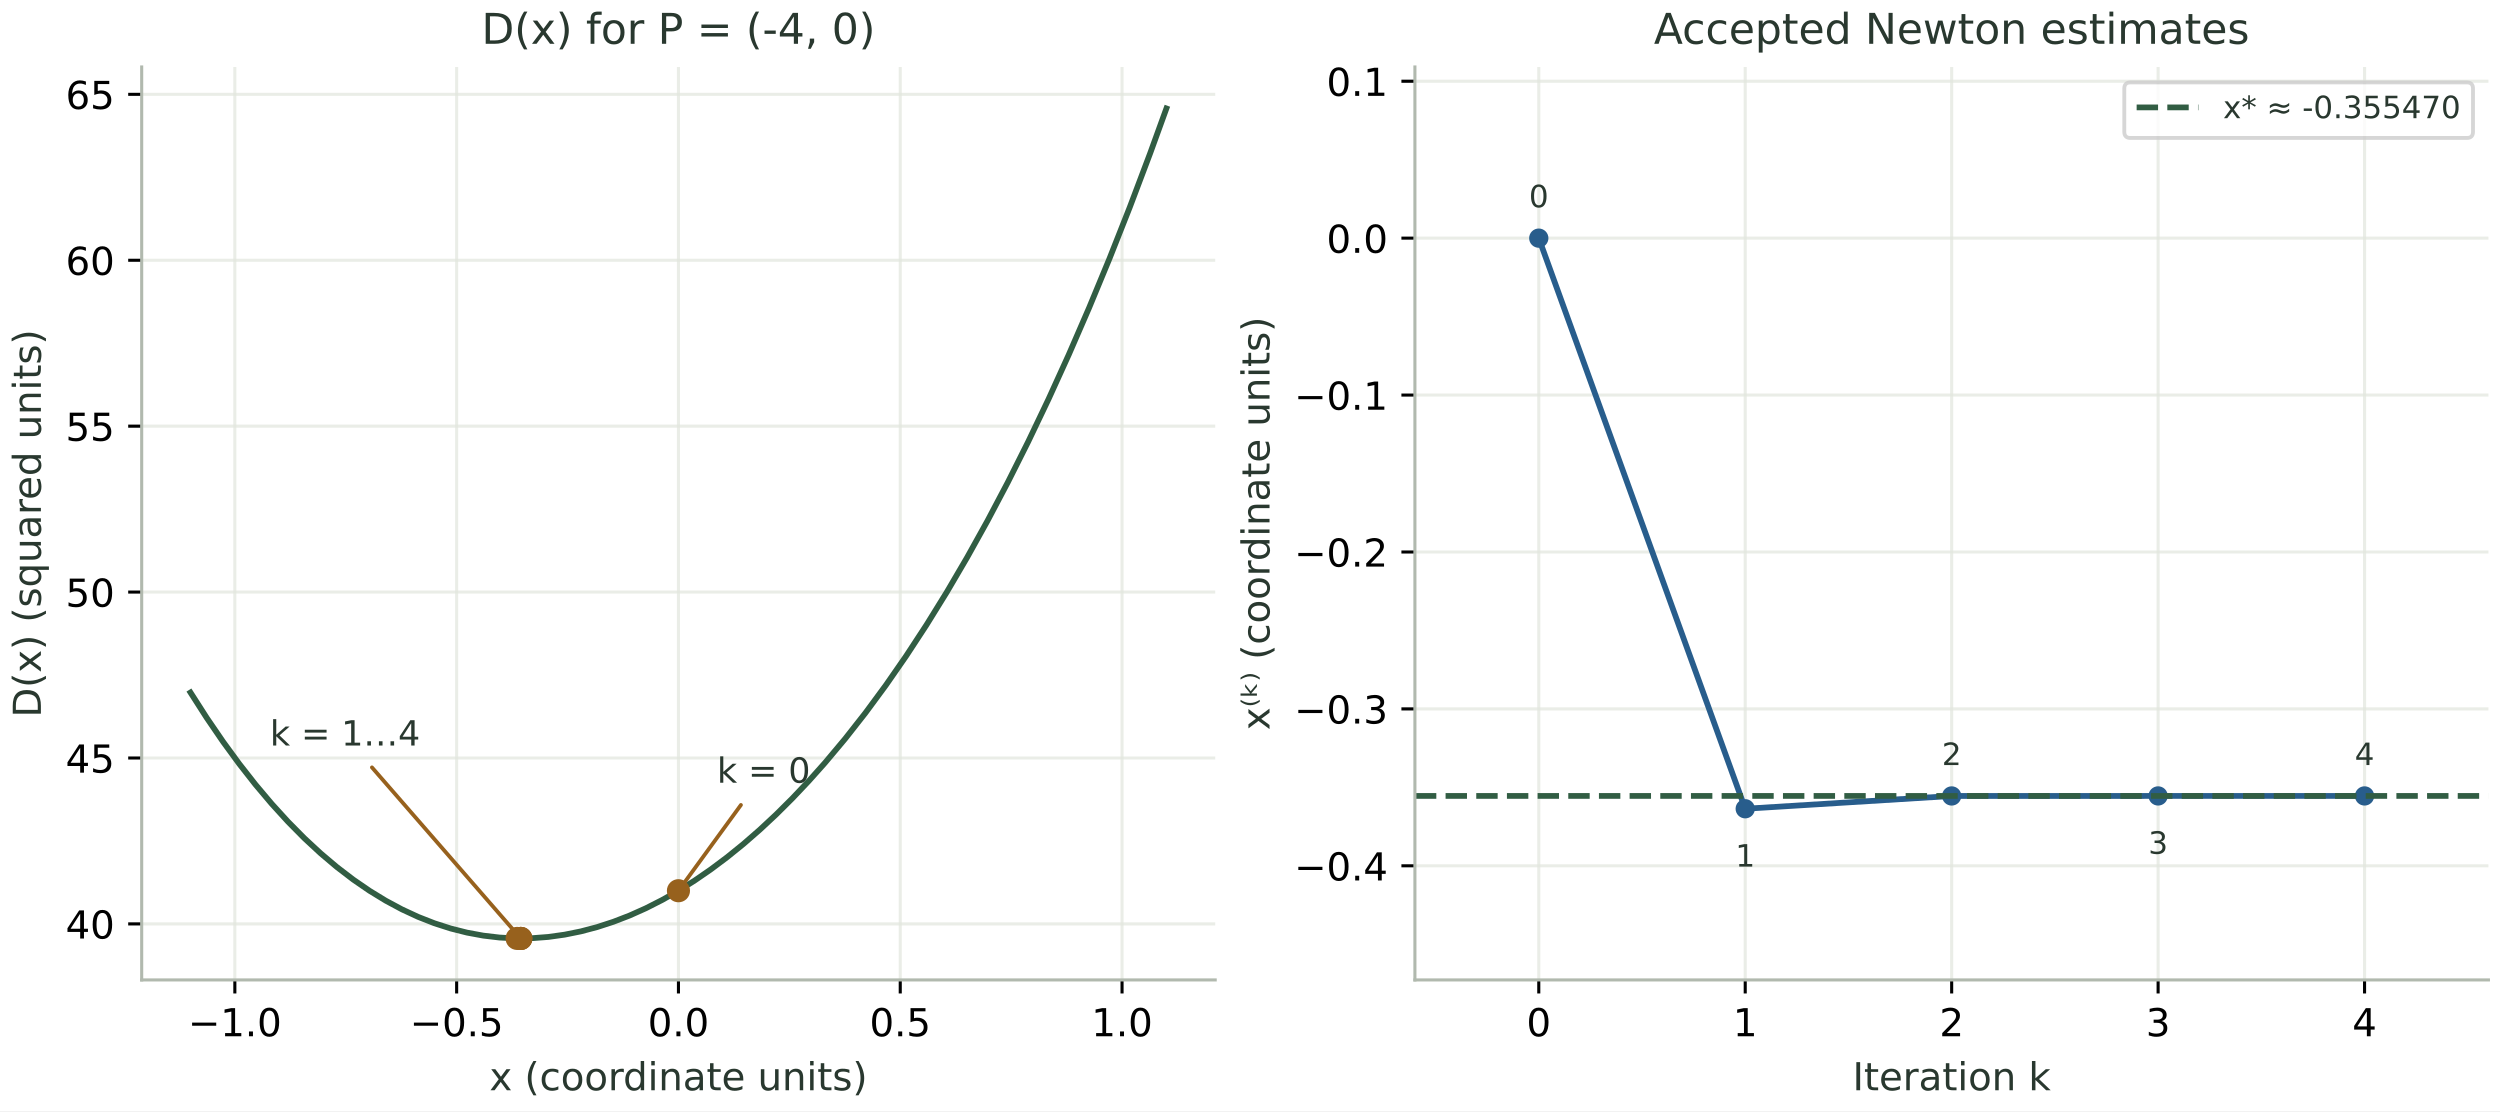
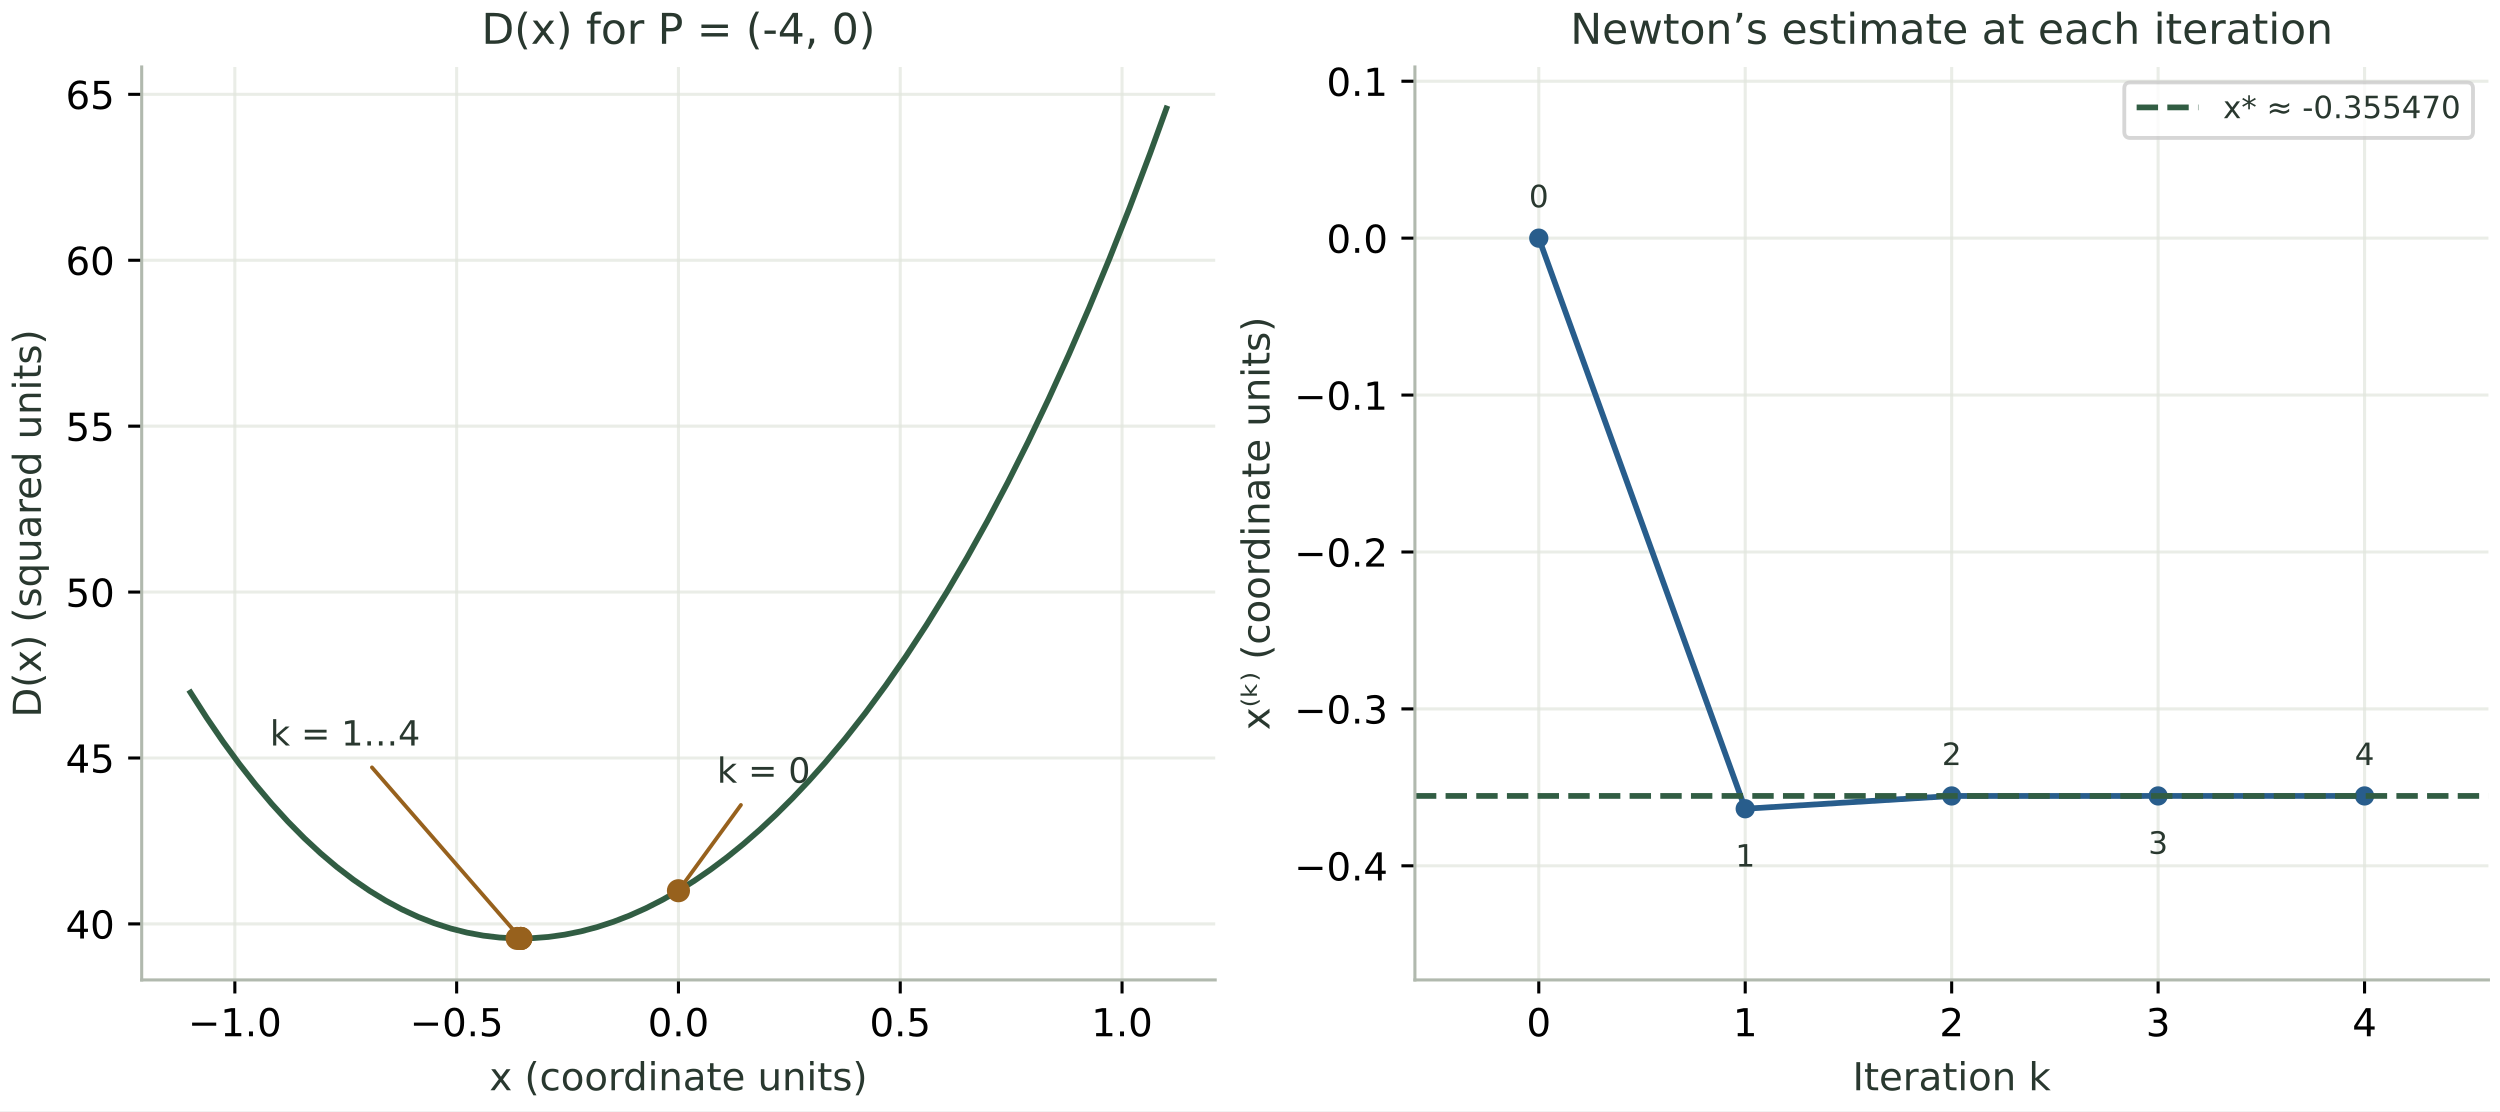
<svg xmlns="http://www.w3.org/2000/svg" xmlns:xlink="http://www.w3.org/1999/xlink" width="648pt" height="288pt" viewBox="0 0 648 288" version="1.1">
  <defs>
    <style type="text/css">*{stroke-linejoin: round; stroke-linecap: butt}</style>
  </defs>
  <g id="figure_1">
    <g id="patch_1">
      <path d="M 0 288  L 648 288  L 648 0  L 0 0  z " style="fill: #ffffff" />
    </g>
    <g id="axes_1">
      <g id="patch_2">
        <path d="M 36.726 253.999  L 314.981 253.999  L 314.981 17.359  L 36.726 17.359  z " style="fill: #ffffff" />
      </g>
      <g id="matplotlib.axis_1">
        <g id="xtick_1">
          <g id="line2d_1">
            <path d="M 60.872 253.999  L 60.872 17.359  " clip-path="url(#p9387964216)" style="fill: none; stroke: #e1e6dd; stroke-opacity: 0.7; stroke-width: 0.8; stroke-linecap: square" />
          </g>
          <g id="line2d_2">
            <defs>
              <path id="me3c2df83da" d="M 0 0  L 0 3.5  " style="stroke: #000000; stroke-width: 0.8" />
            </defs>
            <g>
              <use xlink:href="#me3c2df83da" x="60.872" y="253.999" style="stroke: #000000; stroke-width: 0.8" />
            </g>
          </g>
          <g id="text_1">
            <text style="font-size: 10px; font-family: 'DejaVu Sans', 'Bitstream Vera Sans', 'Computer Modern Sans Serif', 'Lucida Grande', 'Verdana', 'Geneva', 'Lucid', 'Arial', 'Helvetica', 'Avant Garde', sans-serif; text-anchor: middle" x="60.872" y="268.597" transform="rotate(-0 60.87212 268.5966)">−1.0</text>
          </g>
        </g>
        <g id="xtick_2">
          <g id="line2d_3">
            <path d="M 118.363 253.999  L 118.363 17.359  " clip-path="url(#p9387964216)" style="fill: none; stroke: #e1e6dd; stroke-opacity: 0.7; stroke-width: 0.8; stroke-linecap: square" />
          </g>
          <g id="line2d_4">
            <g>
              <use xlink:href="#me3c2df83da" x="118.363" y="253.999" style="stroke: #000000; stroke-width: 0.8" />
            </g>
          </g>
          <g id="text_2">
            <text style="font-size: 10px; font-family: 'DejaVu Sans', 'Bitstream Vera Sans', 'Computer Modern Sans Serif', 'Lucida Grande', 'Verdana', 'Geneva', 'Lucid', 'Arial', 'Helvetica', 'Avant Garde', sans-serif; text-anchor: middle" x="118.363" y="268.597" transform="rotate(-0 118.3628 268.5966)">−0.5</text>
          </g>
        </g>
        <g id="xtick_3">
          <g id="line2d_5">
            <path d="M 175.854 253.999  L 175.854 17.359  " clip-path="url(#p9387964216)" style="fill: none; stroke: #e1e6dd; stroke-opacity: 0.7; stroke-width: 0.8; stroke-linecap: square" />
          </g>
          <g id="line2d_6">
            <g>
              <use xlink:href="#me3c2df83da" x="175.854" y="253.999" style="stroke: #000000; stroke-width: 0.8" />
            </g>
          </g>
          <g id="text_3">
            <text style="font-size: 10px; font-family: 'DejaVu Sans', 'Bitstream Vera Sans', 'Computer Modern Sans Serif', 'Lucida Grande', 'Verdana', 'Geneva', 'Lucid', 'Arial', 'Helvetica', 'Avant Garde', sans-serif; text-anchor: middle" x="175.854" y="268.597" transform="rotate(-0 175.8536 268.5966)">0.0</text>
          </g>
        </g>
        <g id="xtick_4">
          <g id="line2d_7">
            <path d="M 233.344 253.999  L 233.344 17.359  " clip-path="url(#p9387964216)" style="fill: none; stroke: #e1e6dd; stroke-opacity: 0.7; stroke-width: 0.8; stroke-linecap: square" />
          </g>
          <g id="line2d_8">
            <g>
              <use xlink:href="#me3c2df83da" x="233.344" y="253.999" style="stroke: #000000; stroke-width: 0.8" />
            </g>
          </g>
          <g id="text_4">
            <text style="font-size: 10px; font-family: 'DejaVu Sans', 'Bitstream Vera Sans', 'Computer Modern Sans Serif', 'Lucida Grande', 'Verdana', 'Geneva', 'Lucid', 'Arial', 'Helvetica', 'Avant Garde', sans-serif; text-anchor: middle" x="233.344" y="268.597" transform="rotate(-0 233.3443 268.5966)">0.5</text>
          </g>
        </g>
        <g id="xtick_5">
          <g id="line2d_9">
            <path d="M 290.835 253.999  L 290.835 17.359  " clip-path="url(#p9387964216)" style="fill: none; stroke: #e1e6dd; stroke-opacity: 0.7; stroke-width: 0.8; stroke-linecap: square" />
          </g>
          <g id="line2d_10">
            <g>
              <use xlink:href="#me3c2df83da" x="290.835" y="253.999" style="stroke: #000000; stroke-width: 0.8" />
            </g>
          </g>
          <g id="text_5">
            <text style="font-size: 10px; font-family: 'DejaVu Sans', 'Bitstream Vera Sans', 'Computer Modern Sans Serif', 'Lucida Grande', 'Verdana', 'Geneva', 'Lucid', 'Arial', 'Helvetica', 'Avant Garde', sans-serif; text-anchor: middle" x="290.835" y="268.597" transform="rotate(-0 290.835 268.5966)">1.0</text>
          </g>
        </g>
        <g id="text_6">
          <text style="font-size: 10px; font-family: 'DejaVu Sans', 'Bitstream Vera Sans', 'Computer Modern Sans Serif', 'Lucida Grande', 'Verdana', 'Geneva', 'Lucid', 'Arial', 'Helvetica', 'Avant Garde', sans-serif; text-anchor: middle; fill: #29382f" x="175.854" y="282.597" transform="rotate(-0 175.8536 282.5974)">x (coordinate units)</text>
        </g>
      </g>
      <g id="matplotlib.axis_2">
        <g id="ytick_1">
          <g id="line2d_11">
            <path d="M 36.726 239.477  L 314.981 239.477  " clip-path="url(#p9387964216)" style="fill: none; stroke: #e1e6dd; stroke-opacity: 0.7; stroke-width: 0.8; stroke-linecap: square" />
          </g>
          <g id="line2d_12">
            <defs>
              <path id="m74ae2d00b1" d="M 0 0  L -3.5 0  " style="stroke: #000000; stroke-width: 0.8" />
            </defs>
            <g>
              <use xlink:href="#m74ae2d00b1" x="36.726" y="239.477" style="stroke: #000000; stroke-width: 0.8" />
            </g>
          </g>
          <g id="text_7">
            <text style="font-size: 10px; font-family: 'DejaVu Sans', 'Bitstream Vera Sans', 'Computer Modern Sans Serif', 'Lucida Grande', 'Verdana', 'Geneva', 'Lucid', 'Arial', 'Helvetica', 'Avant Garde', sans-serif; text-anchor: end" x="29.726" y="243.276" transform="rotate(-0 29.72602 243.2755)">40</text>
          </g>
        </g>
        <g id="ytick_2">
          <g id="line2d_13">
            <path d="M 36.726 196.472  L 314.981 196.472  " clip-path="url(#p9387964216)" style="fill: none; stroke: #e1e6dd; stroke-opacity: 0.7; stroke-width: 0.8; stroke-linecap: square" />
          </g>
          <g id="line2d_14">
            <g>
              <use xlink:href="#m74ae2d00b1" x="36.726" y="196.472" style="stroke: #000000; stroke-width: 0.8" />
            </g>
          </g>
          <g id="text_8">
            <text style="font-size: 10px; font-family: 'DejaVu Sans', 'Bitstream Vera Sans', 'Computer Modern Sans Serif', 'Lucida Grande', 'Verdana', 'Geneva', 'Lucid', 'Arial', 'Helvetica', 'Avant Garde', sans-serif; text-anchor: end" x="29.726" y="200.271" transform="rotate(-0 29.72602 200.2705)">45</text>
          </g>
        </g>
        <g id="ytick_3">
          <g id="line2d_15">
            <path d="M 36.726 153.467  L 314.981 153.467  " clip-path="url(#p9387964216)" style="fill: none; stroke: #e1e6dd; stroke-opacity: 0.7; stroke-width: 0.8; stroke-linecap: square" />
          </g>
          <g id="line2d_16">
            <g>
              <use xlink:href="#m74ae2d00b1" x="36.726" y="153.467" style="stroke: #000000; stroke-width: 0.8" />
            </g>
          </g>
          <g id="text_9">
            <text style="font-size: 10px; font-family: 'DejaVu Sans', 'Bitstream Vera Sans', 'Computer Modern Sans Serif', 'Lucida Grande', 'Verdana', 'Geneva', 'Lucid', 'Arial', 'Helvetica', 'Avant Garde', sans-serif; text-anchor: end" x="29.726" y="157.266" transform="rotate(-0 29.72602 157.2655)">50</text>
          </g>
        </g>
        <g id="ytick_4">
          <g id="line2d_17">
            <path d="M 36.726 110.462  L 314.981 110.462  " clip-path="url(#p9387964216)" style="fill: none; stroke: #e1e6dd; stroke-opacity: 0.7; stroke-width: 0.8; stroke-linecap: square" />
          </g>
          <g id="line2d_18">
            <g>
              <use xlink:href="#m74ae2d00b1" x="36.726" y="110.462" style="stroke: #000000; stroke-width: 0.8" />
            </g>
          </g>
          <g id="text_10">
            <text style="font-size: 10px; font-family: 'DejaVu Sans', 'Bitstream Vera Sans', 'Computer Modern Sans Serif', 'Lucida Grande', 'Verdana', 'Geneva', 'Lucid', 'Arial', 'Helvetica', 'Avant Garde', sans-serif; text-anchor: end" x="29.726" y="114.261" transform="rotate(-0 29.72602 114.2605)">55</text>
          </g>
        </g>
        <g id="ytick_5">
          <g id="line2d_19">
            <path d="M 36.726 67.457  L 314.981 67.457  " clip-path="url(#p9387964216)" style="fill: none; stroke: #e1e6dd; stroke-opacity: 0.7; stroke-width: 0.8; stroke-linecap: square" />
          </g>
          <g id="line2d_20">
            <g>
              <use xlink:href="#m74ae2d00b1" x="36.726" y="67.457" style="stroke: #000000; stroke-width: 0.8" />
            </g>
          </g>
          <g id="text_11">
            <text style="font-size: 10px; font-family: 'DejaVu Sans', 'Bitstream Vera Sans', 'Computer Modern Sans Serif', 'Lucida Grande', 'Verdana', 'Geneva', 'Lucid', 'Arial', 'Helvetica', 'Avant Garde', sans-serif; text-anchor: end" x="29.726" y="71.256" transform="rotate(-0 29.72602 71.25556)">60</text>
          </g>
        </g>
        <g id="ytick_6">
          <g id="line2d_21">
            <path d="M 36.726 24.452  L 314.981 24.452  " clip-path="url(#p9387964216)" style="fill: none; stroke: #e1e6dd; stroke-opacity: 0.7; stroke-width: 0.8; stroke-linecap: square" />
          </g>
          <g id="line2d_22">
            <g>
              <use xlink:href="#m74ae2d00b1" x="36.726" y="24.452" style="stroke: #000000; stroke-width: 0.8" />
            </g>
          </g>
          <g id="text_12">
            <text style="font-size: 10px; font-family: 'DejaVu Sans', 'Bitstream Vera Sans', 'Computer Modern Sans Serif', 'Lucida Grande', 'Verdana', 'Geneva', 'Lucid', 'Arial', 'Helvetica', 'Avant Garde', sans-serif; text-anchor: end" x="29.726" y="28.251" transform="rotate(-0 29.72602 28.25057)">65</text>
          </g>
        </g>
        <g id="text_13">
          <text style="font-size: 10px; font-family: 'DejaVu Sans', 'Bitstream Vera Sans', 'Computer Modern Sans Serif', 'Lucida Grande', 'Verdana', 'Geneva', 'Lucid', 'Arial', 'Helvetica', 'Avant Garde', sans-serif; text-anchor: middle; fill: #29382f" x="10.599" y="135.679" transform="rotate(-90 10.59868 135.6788)">D(x) (squared units)</text>
        </g>
      </g>
      <g id="line2d_23">
        <path d="M 49.374 179.492  L 53.59 186.071  L 57.806 192.239  L 62.022 198.005  L 66.238 203.382  L 70.454 208.377  L 74.67 213.002  L 78.886 217.265  L 83.102 221.175  L 87.318 224.739  L 91.534 227.968  L 95.75 230.867  L 99.966 233.444  L 104.182 235.707  L 108.398 237.661  L 112.614 239.313  L 116.83 240.669  L 121.046 241.733  L 125.262 242.512  L 129.478 243.01  L 133.694 243.23  L 137.91 243.177  L 142.126 242.855  L 146.342 242.266  L 150.558 241.414  L 154.774 240.301  L 158.99 238.928  L 163.206 237.299  L 167.422 235.413  L 171.638 233.271  L 175.854 230.876  L 180.07 228.226  L 184.286 225.321  L 188.502 222.161  L 192.718 218.745  L 196.933 215.071  L 201.149 211.139  L 205.365 206.945  L 209.581 202.488  L 213.797 197.764  L 219.067 191.48  L 224.337 184.768  L 229.607 177.619  L 234.877 170.026  L 240.147 161.978  L 245.417 153.465  L 250.687 144.474  L 255.957 134.995  L 261.227 125.012  L 266.497 114.512  L 271.767 103.48  L 277.037 91.9  L 282.307 79.754  L 287.577 67.025  L 292.847 53.693  L 298.117 39.74  L 302.333 28.115  L 302.333 28.115  " clip-path="url(#p9387964216)" style="fill: none; stroke: #315d43; stroke-width: 1.5; stroke-linecap: square" />
      </g>
      <g id="patch_3">
        <path d="M 36.726 253.999  L 36.726 17.359  " style="fill: none; stroke: #b1b9ae; stroke-width: 0.8; stroke-linejoin: miter; stroke-linecap: square" />
      </g>
      <g id="patch_4">
        <path d="M 36.726 253.999  L 314.981 253.999  " style="fill: none; stroke: #b1b9ae; stroke-width: 0.8; stroke-linejoin: miter; stroke-linecap: square" />
      </g>
      <g id="patch_5">
        <path d="M 192.043 208.652  Q 184.536 218.957 177.029 229.262  " style="fill: none; stroke: #97611d; stroke-linecap: round" />
      </g>
      <g id="text_14">
        <text style="font-size: 9px; font-family: 'DejaVu Sans', 'Bitstream Vera Sans', 'Computer Modern Sans Serif', 'Lucida Grande', 'Verdana', 'Geneva', 'Lucid', 'Arial', 'Helvetica', 'Avant Garde', sans-serif; text-anchor: start; fill: #29382f" x="185.854" y="202.876" transform="rotate(-0 185.8536 202.8757)">k = 0</text>
      </g>
      <g id="patch_6">
        <path d="M 96.412 198.913  Q 115.041 220.324 133.67 241.736  " style="fill: none; stroke: #97611d; stroke-linecap: round" />
      </g>
      <g id="text_15">
        <text style="font-size: 9px; font-family: 'DejaVu Sans', 'Bitstream Vera Sans', 'Computer Modern Sans Serif', 'Lucida Grande', 'Verdana', 'Geneva', 'Lucid', 'Arial', 'Helvetica', 'Avant Garde', sans-serif; text-anchor: start; fill: #29382f" x="69.981" y="193.243" transform="rotate(-0 69.98114 193.2426)">k = 1…4</text>
      </g>
      <g id="text_16">
        <text style="font-size: 11px; font-family: 'DejaVu Sans', 'Bitstream Vera Sans', 'Computer Modern Sans Serif', 'Lucida Grande', 'Verdana', 'Geneva', 'Lucid', 'Arial', 'Helvetica', 'Avant Garde', sans-serif; text-anchor: middle; fill: #29382f" x="175.854" y="11.359" transform="rotate(-0 175.8536 11.35852)">D(x) for P = (-4, 0)</text>
      </g>
      <g id="PathCollection_1">
        <defs>
          <path id="m284512b8a8" d="M 0 2.5  C 0.663 2.5 1.299 2.237 1.768 1.768  C 2.237 1.299 2.5 0.663 2.5 0  C 2.5 -0.663 2.237 -1.299 1.768 -1.768  C 1.299 -2.237 0.663 -2.5 0 -2.5  C -0.663 -2.5 -1.299 -2.237 -1.768 -1.768  C -2.237 -1.299 -2.5 -0.663 -2.5 0  C -2.5 0.663 -2.237 1.299 -1.768 1.768  C -1.299 2.237 -0.663 2.5 0 2.5  z " style="stroke: #97611d" />
        </defs>
        <g clip-path="url(#p9387964216)">
          <use xlink:href="#m284512b8a8" x="175.854" y="230.876" style="fill: #97611d; stroke: #97611d" />
          <use xlink:href="#m284512b8a8" x="134.042" y="243.236" style="fill: #97611d; stroke: #97611d" />
          <use xlink:href="#m284512b8a8" x="134.98" y="243.243" style="fill: #97611d; stroke: #97611d" />
          <use xlink:href="#m284512b8a8" x="134.981" y="243.243" style="fill: #97611d; stroke: #97611d" />
          <use xlink:href="#m284512b8a8" x="134.981" y="243.243" style="fill: #97611d; stroke: #97611d" />
        </g>
      </g>
    </g>
    <g id="axes_2">
      <g id="patch_7">
        <path d="M 366.745 253.999  L 645 253.999  L 645 17.359  L 366.745 17.359  z " style="fill: #ffffff" />
      </g>
      <g id="matplotlib.axis_3">
        <g id="xtick_6">
          <g id="line2d_24">
            <path d="M 398.851 253.999  L 398.851 17.359  " clip-path="url(#pc9a15db0cf)" style="fill: none; stroke: #e1e6dd; stroke-opacity: 0.7; stroke-width: 0.8; stroke-linecap: square" />
          </g>
          <g id="line2d_25">
            <g>
              <use xlink:href="#me3c2df83da" x="398.851" y="253.999" style="stroke: #000000; stroke-width: 0.8" />
            </g>
          </g>
          <g id="text_17">
            <text style="font-size: 10px; font-family: 'DejaVu Sans', 'Bitstream Vera Sans', 'Computer Modern Sans Serif', 'Lucida Grande', 'Verdana', 'Geneva', 'Lucid', 'Arial', 'Helvetica', 'Avant Garde', sans-serif; text-anchor: middle" x="398.851" y="268.597" transform="rotate(-0 398.851 268.5966)">0</text>
          </g>
        </g>
        <g id="xtick_7">
          <g id="line2d_26">
            <path d="M 452.362 253.999  L 452.362 17.359  " clip-path="url(#pc9a15db0cf)" style="fill: none; stroke: #e1e6dd; stroke-opacity: 0.7; stroke-width: 0.8; stroke-linecap: square" />
          </g>
          <g id="line2d_27">
            <g>
              <use xlink:href="#me3c2df83da" x="452.362" y="253.999" style="stroke: #000000; stroke-width: 0.8" />
            </g>
          </g>
          <g id="text_18">
            <text style="font-size: 10px; font-family: 'DejaVu Sans', 'Bitstream Vera Sans', 'Computer Modern Sans Serif', 'Lucida Grande', 'Verdana', 'Geneva', 'Lucid', 'Arial', 'Helvetica', 'Avant Garde', sans-serif; text-anchor: middle" x="452.362" y="268.597" transform="rotate(-0 452.3616 268.5966)">1</text>
          </g>
        </g>
        <g id="xtick_8">
          <g id="line2d_28">
            <path d="M 505.872 253.999  L 505.872 17.359  " clip-path="url(#pc9a15db0cf)" style="fill: none; stroke: #e1e6dd; stroke-opacity: 0.7; stroke-width: 0.8; stroke-linecap: square" />
          </g>
          <g id="line2d_29">
            <g>
              <use xlink:href="#me3c2df83da" x="505.872" y="253.999" style="stroke: #000000; stroke-width: 0.8" />
            </g>
          </g>
          <g id="text_19">
            <text style="font-size: 10px; font-family: 'DejaVu Sans', 'Bitstream Vera Sans', 'Computer Modern Sans Serif', 'Lucida Grande', 'Verdana', 'Geneva', 'Lucid', 'Arial', 'Helvetica', 'Avant Garde', sans-serif; text-anchor: middle" x="505.872" y="268.597" transform="rotate(-0 505.8722 268.5966)">2</text>
          </g>
        </g>
        <g id="xtick_9">
          <g id="line2d_30">
            <path d="M 559.383 253.999  L 559.383 17.359  " clip-path="url(#pc9a15db0cf)" style="fill: none; stroke: #e1e6dd; stroke-opacity: 0.7; stroke-width: 0.8; stroke-linecap: square" />
          </g>
          <g id="line2d_31">
            <g>
              <use xlink:href="#me3c2df83da" x="559.383" y="253.999" style="stroke: #000000; stroke-width: 0.8" />
            </g>
          </g>
          <g id="text_20">
            <text style="font-size: 10px; font-family: 'DejaVu Sans', 'Bitstream Vera Sans', 'Computer Modern Sans Serif', 'Lucida Grande', 'Verdana', 'Geneva', 'Lucid', 'Arial', 'Helvetica', 'Avant Garde', sans-serif; text-anchor: middle" x="559.383" y="268.597" transform="rotate(-0 559.3828 268.5966)">3</text>
          </g>
        </g>
        <g id="xtick_10">
          <g id="line2d_32">
            <path d="M 612.893 253.999  L 612.893 17.359  " clip-path="url(#pc9a15db0cf)" style="fill: none; stroke: #e1e6dd; stroke-opacity: 0.7; stroke-width: 0.8; stroke-linecap: square" />
          </g>
          <g id="line2d_33">
            <g>
              <use xlink:href="#me3c2df83da" x="612.893" y="253.999" style="stroke: #000000; stroke-width: 0.8" />
            </g>
          </g>
          <g id="text_21">
            <text style="font-size: 10px; font-family: 'DejaVu Sans', 'Bitstream Vera Sans', 'Computer Modern Sans Serif', 'Lucida Grande', 'Verdana', 'Geneva', 'Lucid', 'Arial', 'Helvetica', 'Avant Garde', sans-serif; text-anchor: middle" x="612.893" y="268.597" transform="rotate(-0 612.8934 268.5966)">4</text>
          </g>
        </g>
        <g id="text_22">
          <text style="font-size: 10px; font-family: 'DejaVu Sans', 'Bitstream Vera Sans', 'Computer Modern Sans Serif', 'Lucida Grande', 'Verdana', 'Geneva', 'Lucid', 'Arial', 'Helvetica', 'Avant Garde', sans-serif; text-anchor: middle; fill: #29382f" x="505.872" y="282.597" transform="rotate(-0 505.8722 282.5974)">Iteration k</text>
        </g>
      </g>
      <g id="matplotlib.axis_4">
        <g id="ytick_7">
          <g id="line2d_34">
            <path d="M 366.745 224.419  L 645 224.419  " clip-path="url(#pc9a15db0cf)" style="fill: none; stroke: #e1e6dd; stroke-opacity: 0.7; stroke-width: 0.8; stroke-linecap: square" />
          </g>
          <g id="line2d_35">
            <g>
              <use xlink:href="#m74ae2d00b1" x="366.745" y="224.419" style="stroke: #000000; stroke-width: 0.8" />
            </g>
          </g>
          <g id="text_23">
            <text style="font-size: 10px; font-family: 'DejaVu Sans', 'Bitstream Vera Sans', 'Computer Modern Sans Serif', 'Lucida Grande', 'Verdana', 'Geneva', 'Lucid', 'Arial', 'Helvetica', 'Avant Garde', sans-serif; text-anchor: end" x="359.745" y="228.218" transform="rotate(-0 359.7447 228.2177)">−0.4</text>
          </g>
        </g>
        <g id="ytick_8">
          <g id="line2d_36">
            <path d="M 366.745 183.746  L 645 183.746  " clip-path="url(#pc9a15db0cf)" style="fill: none; stroke: #e1e6dd; stroke-opacity: 0.7; stroke-width: 0.8; stroke-linecap: square" />
          </g>
          <g id="line2d_37">
            <g>
              <use xlink:href="#m74ae2d00b1" x="366.745" y="183.746" style="stroke: #000000; stroke-width: 0.8" />
            </g>
          </g>
          <g id="text_24">
            <text style="font-size: 10px; font-family: 'DejaVu Sans', 'Bitstream Vera Sans', 'Computer Modern Sans Serif', 'Lucida Grande', 'Verdana', 'Geneva', 'Lucid', 'Arial', 'Helvetica', 'Avant Garde', sans-serif; text-anchor: end" x="359.745" y="187.545" transform="rotate(-0 359.7447 187.5452)">−0.3</text>
          </g>
        </g>
        <g id="ytick_9">
          <g id="line2d_38">
            <path d="M 366.745 143.074  L 645 143.074  " clip-path="url(#pc9a15db0cf)" style="fill: none; stroke: #e1e6dd; stroke-opacity: 0.7; stroke-width: 0.8; stroke-linecap: square" />
          </g>
          <g id="line2d_39">
            <g>
              <use xlink:href="#m74ae2d00b1" x="366.745" y="143.074" style="stroke: #000000; stroke-width: 0.8" />
            </g>
          </g>
          <g id="text_25">
            <text style="font-size: 10px; font-family: 'DejaVu Sans', 'Bitstream Vera Sans', 'Computer Modern Sans Serif', 'Lucida Grande', 'Verdana', 'Geneva', 'Lucid', 'Arial', 'Helvetica', 'Avant Garde', sans-serif; text-anchor: end" x="359.745" y="146.873" transform="rotate(-0 359.7447 146.8726)">−0.2</text>
          </g>
        </g>
        <g id="ytick_10">
          <g id="line2d_40">
            <path d="M 366.745 102.401  L 645 102.401  " clip-path="url(#pc9a15db0cf)" style="fill: none; stroke: #e1e6dd; stroke-opacity: 0.7; stroke-width: 0.8; stroke-linecap: square" />
          </g>
          <g id="line2d_41">
            <g>
              <use xlink:href="#m74ae2d00b1" x="366.745" y="102.401" style="stroke: #000000; stroke-width: 0.8" />
            </g>
          </g>
          <g id="text_26">
            <text style="font-size: 10px; font-family: 'DejaVu Sans', 'Bitstream Vera Sans', 'Computer Modern Sans Serif', 'Lucida Grande', 'Verdana', 'Geneva', 'Lucid', 'Arial', 'Helvetica', 'Avant Garde', sans-serif; text-anchor: end" x="359.745" y="106.2" transform="rotate(-0 359.7447 106.2)">−0.1</text>
          </g>
        </g>
        <g id="ytick_11">
          <g id="line2d_42">
            <path d="M 366.745 61.729  L 645 61.729  " clip-path="url(#pc9a15db0cf)" style="fill: none; stroke: #e1e6dd; stroke-opacity: 0.7; stroke-width: 0.8; stroke-linecap: square" />
          </g>
          <g id="line2d_43">
            <g>
              <use xlink:href="#m74ae2d00b1" x="366.745" y="61.729" style="stroke: #000000; stroke-width: 0.8" />
            </g>
          </g>
          <g id="text_27">
            <text style="font-size: 10px; font-family: 'DejaVu Sans', 'Bitstream Vera Sans', 'Computer Modern Sans Serif', 'Lucida Grande', 'Verdana', 'Geneva', 'Lucid', 'Arial', 'Helvetica', 'Avant Garde', sans-serif; text-anchor: end" x="359.745" y="65.527" transform="rotate(-0 359.7447 65.52743)">0.0</text>
          </g>
        </g>
        <g id="ytick_12">
          <g id="line2d_44">
            <path d="M 366.745 21.056  L 645 21.056  " clip-path="url(#pc9a15db0cf)" style="fill: none; stroke: #e1e6dd; stroke-opacity: 0.7; stroke-width: 0.8; stroke-linecap: square" />
          </g>
          <g id="line2d_45">
            <g>
              <use xlink:href="#m74ae2d00b1" x="366.745" y="21.056" style="stroke: #000000; stroke-width: 0.8" />
            </g>
          </g>
          <g id="text_28">
            <text style="font-size: 10px; font-family: 'DejaVu Sans', 'Bitstream Vera Sans', 'Computer Modern Sans Serif', 'Lucida Grande', 'Verdana', 'Geneva', 'Lucid', 'Arial', 'Helvetica', 'Avant Garde', sans-serif; text-anchor: end" x="359.745" y="24.855" transform="rotate(-0 359.7447 24.85486)">0.1</text>
          </g>
        </g>
        <g id="text_29">
          <text style="font-size: 10px; font-family: 'DejaVu Sans', 'Bitstream Vera Sans', 'Computer Modern Sans Serif', 'Lucida Grande', 'Verdana', 'Geneva', 'Lucid', 'Arial', 'Helvetica', 'Avant Garde', sans-serif; text-anchor: middle; fill: #29382f" x="329.06" y="135.679" transform="rotate(-90 329.0595 135.6788)">x⁽ᵏ⁾ (coordinate units)</text>
        </g>
      </g>
      <g id="line2d_46">
        <path d="M 398.851 61.729  L 452.362 209.629  L 505.872 206.312  L 559.383 206.307  L 612.893 206.307  " clip-path="url(#pc9a15db0cf)" style="fill: none; stroke: #285d8c; stroke-width: 1.5; stroke-linecap: square" />
        <defs>
          <path id="mc9aa9130e9" d="M 0 2  C 0.53 2 1.039 1.789 1.414 1.414  C 1.789 1.039 2 0.53 2 0  C 2 -0.53 1.789 -1.039 1.414 -1.414  C 1.039 -1.789 0.53 -2 0 -2  C -0.53 -2 -1.039 -1.789 -1.414 -1.414  C -1.789 -1.039 -2 -0.53 -2 0  C -2 0.53 -1.789 1.039 -1.414 1.414  C -1.039 1.789 -0.53 2 0 2  z " style="stroke: #285d8c" />
        </defs>
        <g clip-path="url(#pc9a15db0cf)">
          <use xlink:href="#mc9aa9130e9" x="398.851" y="61.729" style="fill: #285d8c; stroke: #285d8c" />
          <use xlink:href="#mc9aa9130e9" x="452.362" y="209.629" style="fill: #285d8c; stroke: #285d8c" />
          <use xlink:href="#mc9aa9130e9" x="505.872" y="206.312" style="fill: #285d8c; stroke: #285d8c" />
          <use xlink:href="#mc9aa9130e9" x="559.383" y="206.307" style="fill: #285d8c; stroke: #285d8c" />
          <use xlink:href="#mc9aa9130e9" x="612.893" y="206.307" style="fill: #285d8c; stroke: #285d8c" />
        </g>
      </g>
      <g id="line2d_47">
        <path d="M 366.745 206.307  L 645 206.307  " clip-path="url(#pc9a15db0cf)" style="fill: none; stroke-dasharray: 5.55,2.4; stroke-dashoffset: 0; stroke: #315d43; stroke-width: 1.5" />
      </g>
      <g id="patch_8">
        <path d="M 366.745 253.999  L 366.745 17.359  " style="fill: none; stroke: #b1b9ae; stroke-width: 0.8; stroke-linejoin: miter; stroke-linecap: square" />
      </g>
      <g id="patch_9">
        <path d="M 366.745 253.999  L 645 253.999  " style="fill: none; stroke: #b1b9ae; stroke-width: 0.8; stroke-linejoin: miter; stroke-linecap: square" />
      </g>
      <g id="text_30">
        <text style="font-size: 8px; font-family: 'DejaVu Sans', 'Bitstream Vera Sans', 'Computer Modern Sans Serif', 'Lucida Grande', 'Verdana', 'Geneva', 'Lucid', 'Arial', 'Helvetica', 'Avant Garde', sans-serif; text-anchor: middle; fill: #29382f" x="398.851" y="53.729" transform="rotate(-0 398.851 53.72861)">0</text>
      </g>
      <g id="text_31">
        <text style="font-size: 8px; font-family: 'DejaVu Sans', 'Bitstream Vera Sans', 'Computer Modern Sans Serif', 'Lucida Grande', 'Verdana', 'Geneva', 'Lucid', 'Arial', 'Helvetica', 'Avant Garde', sans-serif; text-anchor: middle; fill: #29382f" x="452.362" y="224.629" transform="rotate(-0 452.3616 224.6289)">1</text>
      </g>
      <g id="text_32">
        <text style="font-size: 8px; font-family: 'DejaVu Sans', 'Bitstream Vera Sans', 'Computer Modern Sans Serif', 'Lucida Grande', 'Verdana', 'Geneva', 'Lucid', 'Arial', 'Helvetica', 'Avant Garde', sans-serif; text-anchor: middle; fill: #29382f" x="505.872" y="198.312" transform="rotate(-0 505.8722 198.3123)">2</text>
      </g>
      <g id="text_33">
        <text style="font-size: 8px; font-family: 'DejaVu Sans', 'Bitstream Vera Sans', 'Computer Modern Sans Serif', 'Lucida Grande', 'Verdana', 'Geneva', 'Lucid', 'Arial', 'Helvetica', 'Avant Garde', sans-serif; text-anchor: middle; fill: #29382f" x="559.383" y="221.307" transform="rotate(-0 559.3828 221.3073)">3</text>
      </g>
      <g id="text_34">
        <text style="font-size: 8px; font-family: 'DejaVu Sans', 'Bitstream Vera Sans', 'Computer Modern Sans Serif', 'Lucida Grande', 'Verdana', 'Geneva', 'Lucid', 'Arial', 'Helvetica', 'Avant Garde', sans-serif; text-anchor: middle; fill: #29382f" x="612.893" y="198.307" transform="rotate(-0 612.8934 198.3073)">4</text>
      </g>
      <g id="text_35">
-         <text style="font-size: 11px; font-family: 'DejaVu Sans', 'Bitstream Vera Sans', 'Computer Modern Sans Serif', 'Lucida Grande', 'Verdana', 'Geneva', 'Lucid', 'Arial', 'Helvetica', 'Avant Garde', sans-serif; text-anchor: middle; fill: #29382f" x="505.872" y="11.359" transform="rotate(-0 505.8722 11.35852)">Accepted Newton estimates</text>
+         <text style="font-size: 11px; font-family: 'DejaVu Sans', 'Bitstream Vera Sans', 'Computer Modern Sans Serif', 'Lucida Grande', 'Verdana', 'Geneva', 'Lucid', 'Arial', 'Helvetica', 'Avant Garde', sans-serif; text-anchor: middle; fill: #29382f" x="505.872" y="11.359" transform="rotate(-0 505.8722 11.35852)">Newton’s estimate at each iteration</text>
      </g>
      <g id="legend_1">
        <g id="patch_10">
          <path d="M 552.217 35.759  L 639.4 35.759  Q 641 35.759 641 34.159  L 641 22.959  Q 641 21.359 639.4 21.359  L 552.217 21.359  Q 550.617 21.359 550.617 22.959  L 550.617 34.159  Q 550.617 35.759 552.217 35.759  z " style="fill: #ffffff; opacity: 0.8; stroke: #cccccc; stroke-linejoin: miter" />
        </g>
        <g id="line2d_48">
          <path d="M 553.817 27.837  L 561.817 27.837  L 569.817 27.837  " style="fill: none; stroke-dasharray: 5.55,2.4; stroke-dashoffset: 0; stroke: #315d43; stroke-width: 1.5" />
        </g>
        <g id="text_36">
          <text style="font-size: 8px; font-family: 'DejaVu Sans', 'Bitstream Vera Sans', 'Computer Modern Sans Serif', 'Lucida Grande', 'Verdana', 'Geneva', 'Lucid', 'Arial', 'Helvetica', 'Avant Garde', sans-serif; text-anchor: start; fill: #29382f" x="576.217" y="30.637" transform="rotate(-0 576.2173 30.63727)">x* ≈ -0.355470</text>
        </g>
      </g>
    </g>
  </g>
  <defs>
    <clipPath id="p9387964216">
      <rect x="36.726" y="17.359" width="278.255" height="236.64" />
    </clipPath>
    <clipPath id="pc9a15db0cf">
      <rect x="366.745" y="17.359" width="278.255" height="236.64" />
    </clipPath>
  </defs>
</svg>
